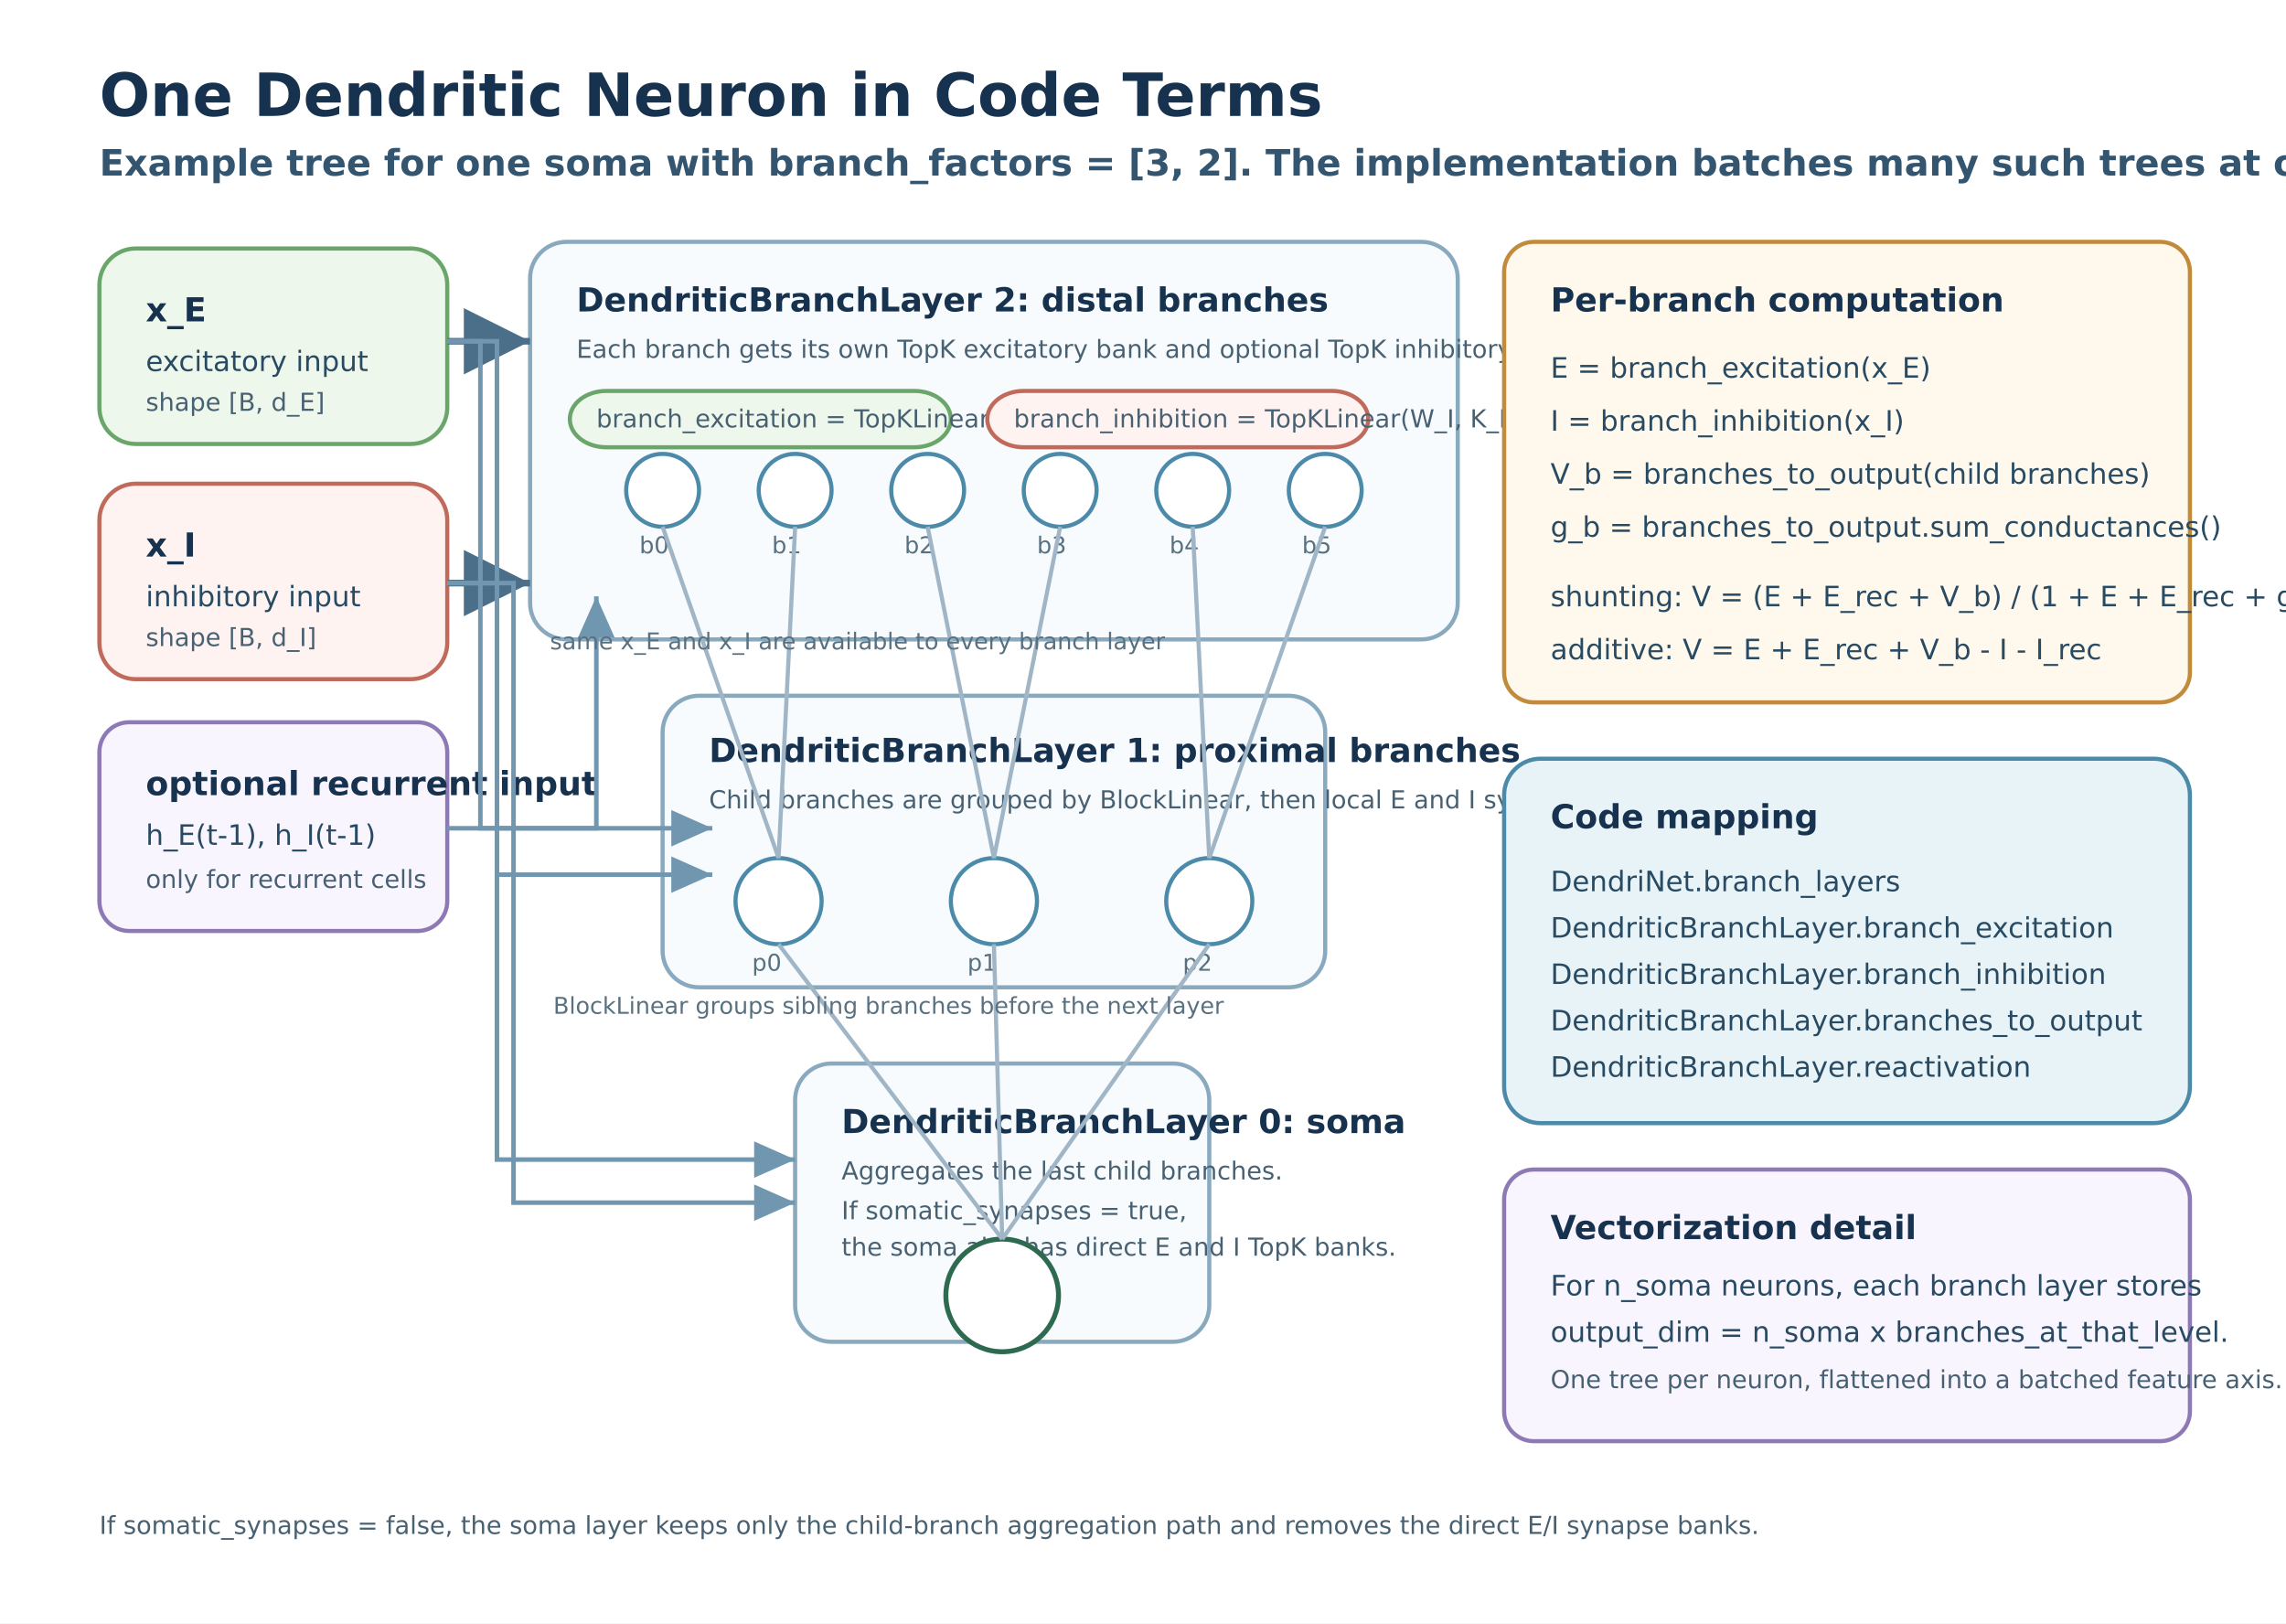
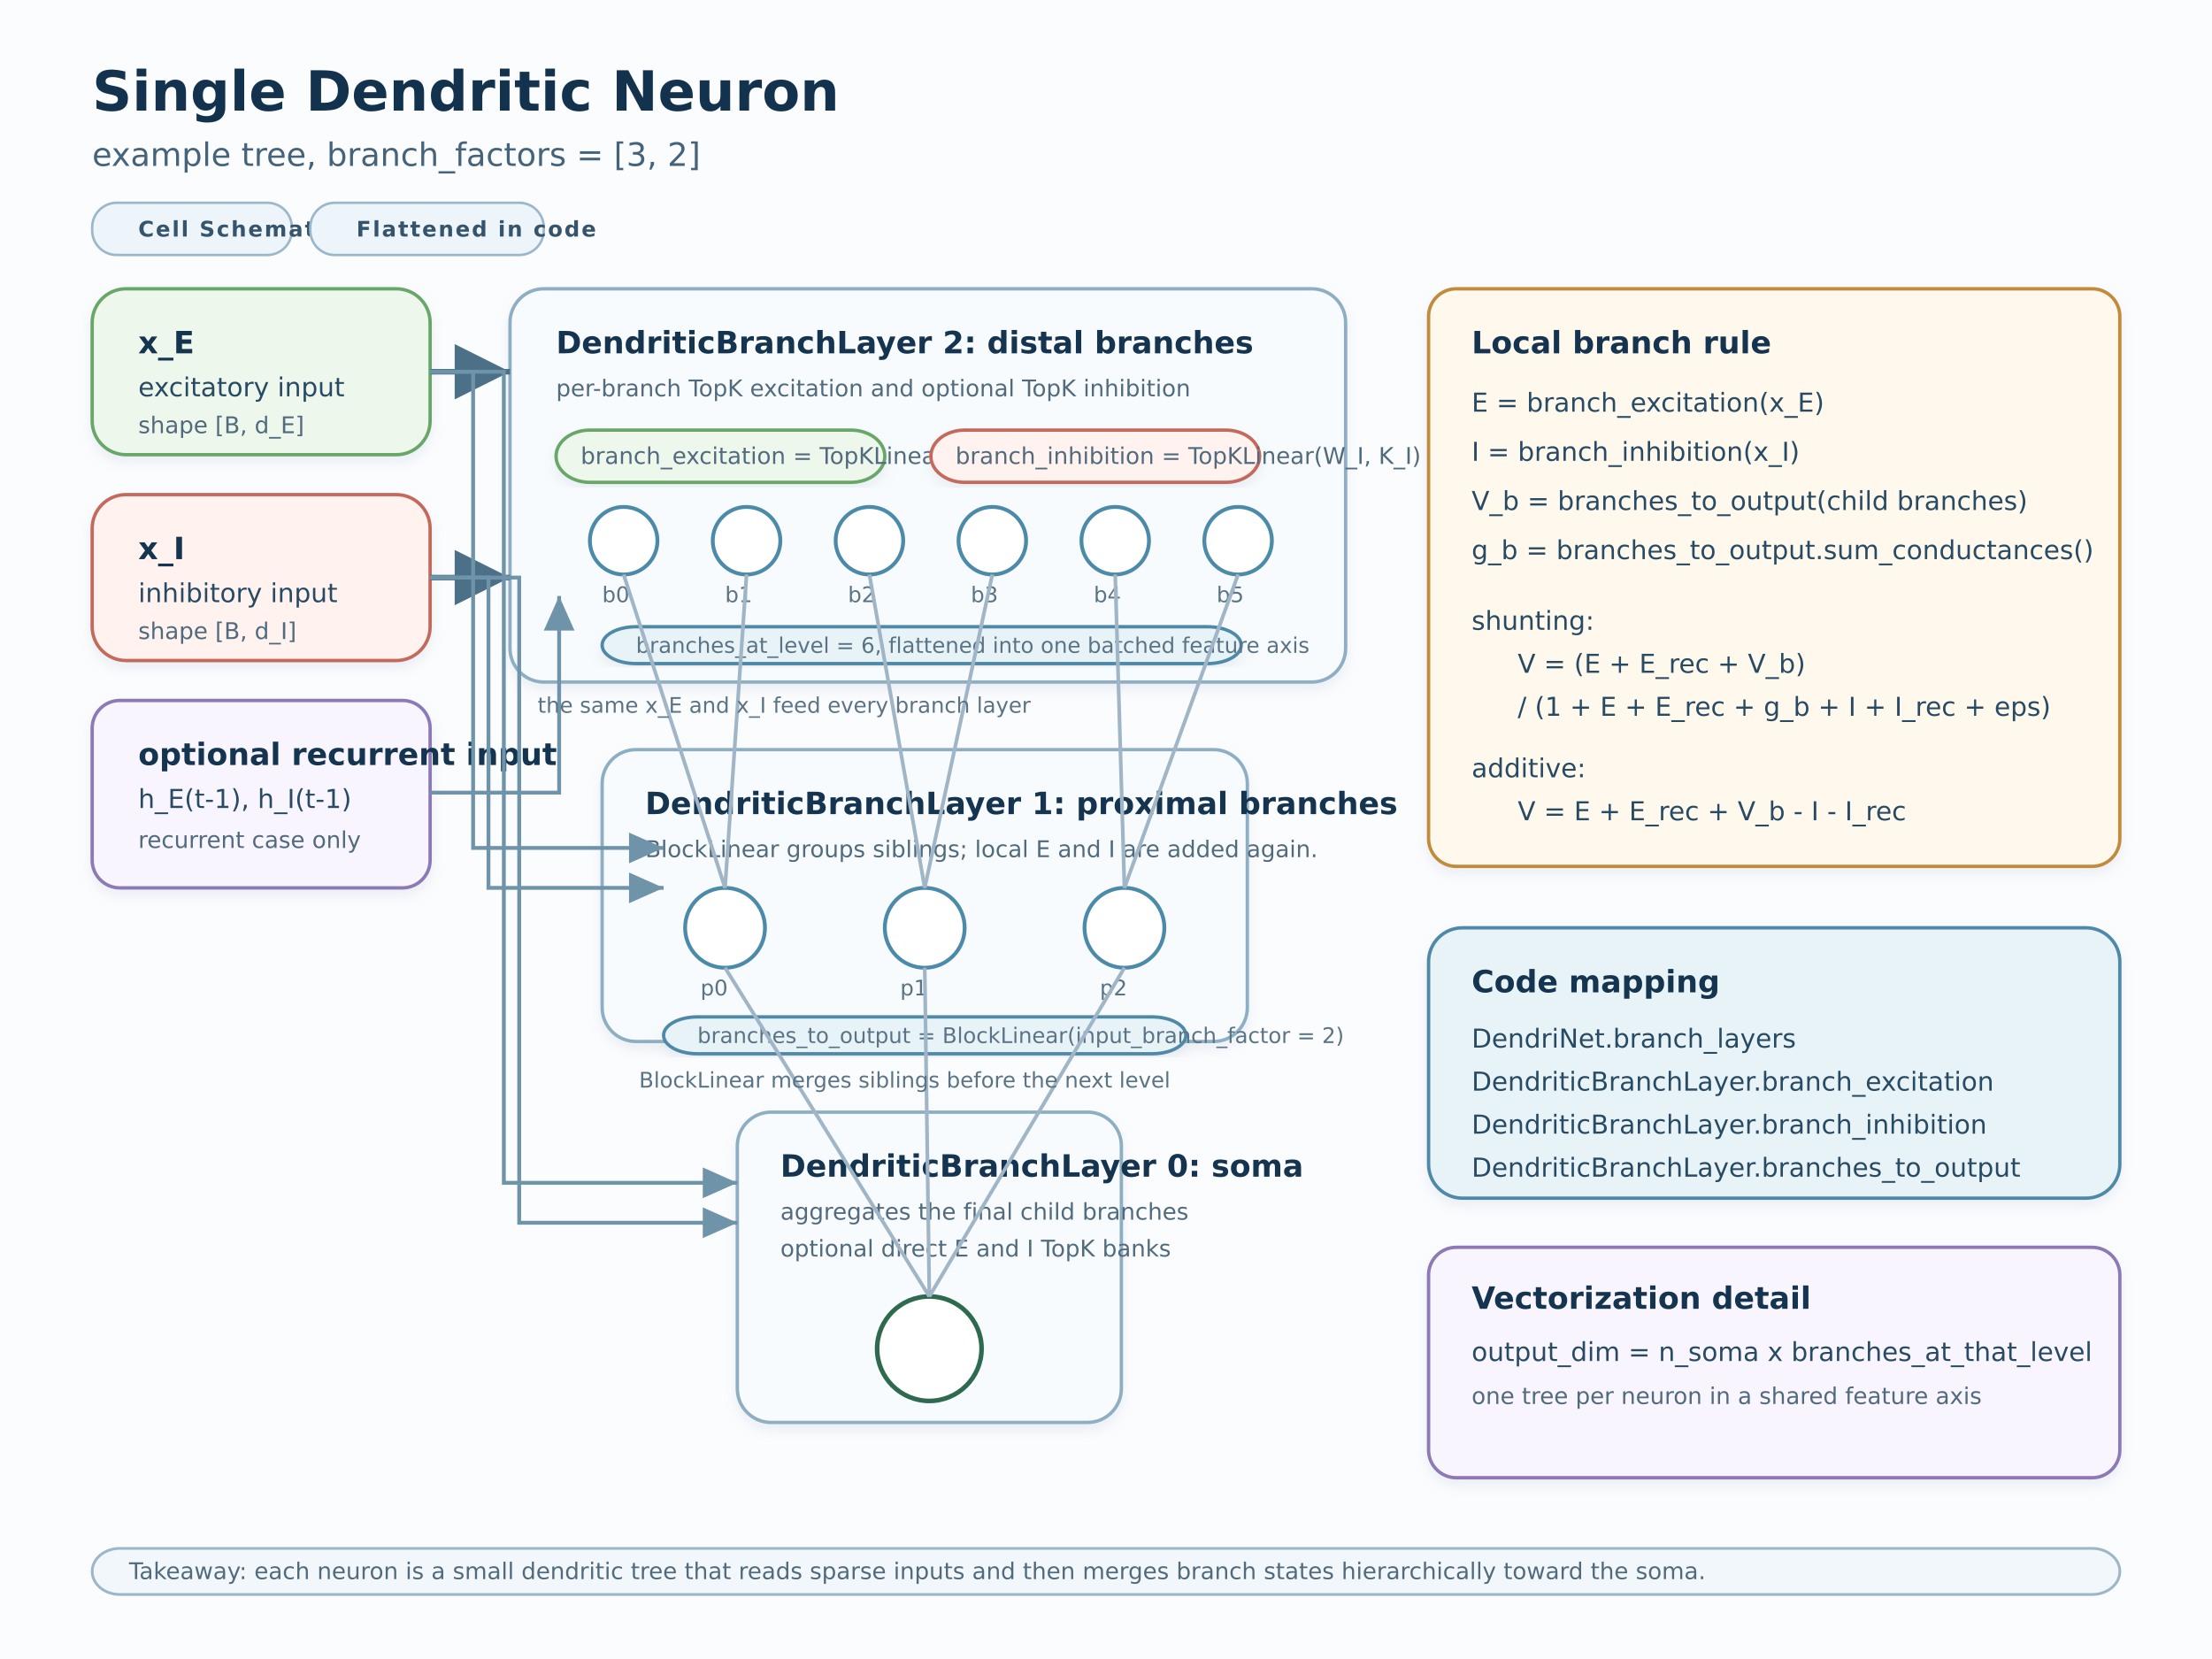
- <svg xmlns="http://www.w3.org/2000/svg" width="1380" height="980" viewBox="0 0 1380 980">
+ <svg xmlns="http://www.w3.org/2000/svg" width="1440" height="1080" viewBox="0 0 1440 1080">
  <defs>
    <style>
-       .title { font: 700 36px "DejaVu Sans", Arial, sans-serif; fill: #16324f; }
-       .subtitle { font: 600 22px "DejaVu Sans", Arial, sans-serif; fill: #33556f; }
-       .label { font: 600 20px "DejaVu Sans", Arial, sans-serif; fill: #16324f; }
+       .title { font: 700 36px "DejaVu Sans", Arial, sans-serif; fill: #12324d; }
+       .subtitle { font: 500 21px "DejaVu Sans", Arial, sans-serif; fill: #45637a; }
+       .chip { fill: #edf4fa; stroke: #9bb7ca; stroke-width: 1.6; rx: 16; }
+       .chiptext { font: 600 14px "DejaVu Sans", Arial, sans-serif; fill: #36556d; letter-spacing: 0.08em; text-transform: uppercase; }
+       .label { font: 600 20px "DejaVu Sans", Arial, sans-serif; fill: #153450; }
      .body { font: 400 17px "DejaVu Sans", Arial, sans-serif; fill: #284b63; }
-       .small { font: 400 15px "DejaVu Sans", Arial, sans-serif; fill: #486172; }
-       .tiny { font: 400 14px "DejaVu Sans", Arial, sans-serif; fill: #58707f; }
-       .panel { fill: #f8fbfd; stroke: #89a9bf; stroke-width: 2.5; rx: 22; }
-       .accent { fill: #e8f3f8; stroke: #4b8aa8; stroke-width: 2.5; rx: 22; }
-       .exc { fill: #eef7ec; stroke: #6aa56a; stroke-width: 2.5; rx: 22; }
-       .inh { fill: #fff3f1; stroke: #c06a5b; stroke-width: 2.5; rx: 22; }
-       .formula { fill: #fff8ec; stroke: #c18b3b; stroke-width: 2.5; rx: 18; }
-       .optional { fill: #f8f5ff; stroke: #8d7ab5; stroke-width: 2.5; rx: 18; }
-       .arrow { stroke: #4b6f88; stroke-width: 4; fill: none; marker-end: url(#arrowhead); }
-       .arrow-thin { stroke: #7197b0; stroke-width: 2.75; fill: none; marker-end: url(#arrowheadThin); }
+       .small { font: 400 15px "DejaVu Sans", Arial, sans-serif; fill: #516b7d; }
+       .tiny { font: 400 14px "DejaVu Sans", Arial, sans-serif; fill: #5a7385; }
+       .panel { fill: #f8fbfd; stroke: #8eafc3; stroke-width: 2.2; rx: 22; filter: url(#shadow); }
+       .accent { fill: #e8f3f8; stroke: #4f89a8; stroke-width: 2.2; rx: 22; filter: url(#shadow); }
+       .exc { fill: #eef7ec; stroke: #69a768; stroke-width: 2.2; rx: 22; filter: url(#shadow); }
+       .inh { fill: #fff2ef; stroke: #c36b5d; stroke-width: 2.2; rx: 22; filter: url(#shadow); }
+       .formula { fill: #fff8ed; stroke: #c18b3b; stroke-width: 2.2; rx: 18; filter: url(#shadow); }
+       .optional { fill: #f8f5ff; stroke: #8d7ab5; stroke-width: 2.2; rx: 18; filter: url(#shadow); }
+       .takeaway { fill: #f2f7fb; stroke: #9db7c8; stroke-width: 1.8; rx: 18; }
+       .arrow { stroke: #4c7088; stroke-width: 3.6; fill: none; marker-end: url(#arrowhead); }
+       .arrow-thin { stroke: #6f94aa; stroke-width: 2.5; fill: none; marker-end: url(#arrowheadThin); }
      .branch { fill: #ffffff; stroke: #4b8aa8; stroke-width: 2.5; }
      .branch-soma { fill: #ffffff; stroke: #2d6a4f; stroke-width: 3; }
-       .fan { stroke: #a0b6c6; stroke-width: 2.5; fill: none; }
+       .fan { stroke: #a0b6c6; stroke-width: 2.4; fill: none; }
    </style>
+     <filter id="shadow" x="-10%" y="-10%" width="120%" height="120%">
+       <feDropShadow dx="0" dy="4" stdDeviation="4" flood-color="#9fb5c4" flood-opacity="0.18" />
+     </filter>
    <marker id="arrowhead" markerWidth="14" markerHeight="10" refX="10" refY="5" orient="auto">
-       <polygon points="0 0, 10 5, 0 10" fill="#4b6f88" />
+       <polygon points="0 0, 10 5, 0 10" fill="#4c7088" />
    </marker>
    <marker id="arrowheadThin" markerWidth="12" markerHeight="8" refX="9" refY="4" orient="auto">
-       <polygon points="0 0, 9 4, 0 8" fill="#7197b0" />
+       <polygon points="0 0, 9 4, 0 8" fill="#6f94aa" />
    </marker>
  </defs>
-   <rect width="1380" height="980" fill="#ffffff" />
-   <text x="60" y="70" class="title">One Dendritic Neuron in Code Terms</text>
-   <text x="60" y="106" class="subtitle">Example tree for one soma with branch_factors = [3, 2]. The implementation batches many such trees at once.</text>
-   <rect x="60" y="150" width="210" height="118" class="exc" />
-   <text x="88" y="194" class="label">x_E</text>
-   <text x="88" y="224" class="body">excitatory input</text>
-   <text x="88" y="248" class="small">shape [B, d_E]</text>
-   <rect x="60" y="292" width="210" height="118" class="inh" />
-   <text x="88" y="336" class="label">x_I</text>
-   <text x="88" y="366" class="body">inhibitory input</text>
-   <text x="88" y="390" class="small">shape [B, d_I]</text>
-   <rect x="60" y="436" width="210" height="126" class="optional" />
-   <text x="88" y="480" class="label">optional recurrent input</text>
-   <text x="88" y="510" class="body">h_E(t-1), h_I(t-1)</text>
-   <text x="88" y="536" class="small">only for recurrent cells</text>
-   <rect x="320" y="146" width="560" height="240" class="panel" />
-   <text x="348" y="188" class="label">DendriticBranchLayer 2: distal branches</text>
-   <text x="348" y="216" class="small">Each branch gets its own TopK excitatory bank and optional TopK inhibitory bank.</text>
-   <circle cx="400" cy="296" r="22" class="branch" />
-   <circle cx="480" cy="296" r="22" class="branch" />
-   <circle cx="560" cy="296" r="22" class="branch" />
-   <circle cx="640" cy="296" r="22" class="branch" />
-   <circle cx="720" cy="296" r="22" class="branch" />
-   <circle cx="800" cy="296" r="22" class="branch" />
-   <text x="386" y="334" class="tiny">b0</text>
-   <text x="466" y="334" class="tiny">b1</text>
-   <text x="546" y="334" class="tiny">b2</text>
-   <text x="626" y="334" class="tiny">b3</text>
-   <text x="706" y="334" class="tiny">b4</text>
-   <text x="786" y="334" class="tiny">b5</text>
-   <rect x="344" y="236" width="230" height="34" class="exc" />
-   <text x="360" y="258" class="small">branch_excitation = TopKLinear(W_E, K_E)</text>
-   <rect x="596" y="236" width="230" height="34" class="inh" />
-   <text x="612" y="258" class="small">branch_inhibition = TopKLinear(W_I, K_I)</text>
-   <rect x="400" y="420" width="400" height="176" class="panel" />
-   <text x="428" y="460" class="label">DendriticBranchLayer 1: proximal branches</text>
-   <text x="428" y="488" class="small">Child branches are grouped by BlockLinear, then local E and I synapses are added again.</text>
-   <circle cx="470" cy="544" r="26" class="branch" />
-   <circle cx="600" cy="544" r="26" class="branch" />
-   <circle cx="730" cy="544" r="26" class="branch" />
-   <text x="454" y="586" class="tiny">p0</text>
-   <text x="584" y="586" class="tiny">p1</text>
-   <text x="714" y="586" class="tiny">p2</text>
-   <rect x="480" y="642" width="250" height="168" class="panel" />
-   <text x="508" y="684" class="label">DendriticBranchLayer 0: soma</text>
-   <text x="508" y="712" class="small">Aggregates the last child branches.</text>
-   <text x="508" y="736" class="small">If somatic_synapses = true,</text>
-   <text x="508" y="758" class="small">the soma also has direct E and I TopK banks.</text>
-   <circle cx="605" cy="782" r="34" class="branch-soma" />
-   <path d="M400 318 L470 518" class="fan" />
-   <path d="M480 318 L470 518" class="fan" />
-   <path d="M560 318 L600 518" class="fan" />
-   <path d="M640 318 L600 518" class="fan" />
-   <path d="M720 318 L730 518" class="fan" />
-   <path d="M800 318 L730 518" class="fan" />
-   <path d="M470 570 L605 748" class="fan" />
-   <path d="M600 570 L605 748" class="fan" />
-   <path d="M730 570 L605 748" class="fan" />
-   <rect x="908" y="146" width="414" height="278" class="formula" />
-   <text x="936" y="188" class="label">Per-branch computation</text>
-   <text x="936" y="228" class="body">E = branch_excitation(x_E)</text>
-   <text x="936" y="260" class="body">I = branch_inhibition(x_I)</text>
-   <text x="936" y="292" class="body">V_b = branches_to_output(child branches)</text>
-   <text x="936" y="324" class="body">g_b = branches_to_output.sum_conductances()</text>
-   <text x="936" y="366" class="body">shunting: V = (E + E_rec + V_b) / (1 + E + E_rec + g_b + I + I_rec + eps)</text>
-   <text x="936" y="398" class="body">additive: V = E + E_rec + V_b - I - I_rec</text>
-   <rect x="908" y="458" width="414" height="220" class="accent" />
-   <text x="936" y="500" class="label">Code mapping</text>
-   <text x="936" y="538" class="body">DendriNet.branch_layers</text>
-   <text x="936" y="566" class="body">DendriticBranchLayer.branch_excitation</text>
-   <text x="936" y="594" class="body">DendriticBranchLayer.branch_inhibition</text>
-   <text x="936" y="622" class="body">DendriticBranchLayer.branches_to_output</text>
-   <text x="936" y="650" class="body">DendriticBranchLayer.reactivation</text>
-   <rect x="908" y="706" width="414" height="164" class="optional" />
-   <text x="936" y="748" class="label">Vectorization detail</text>
-   <text x="936" y="782" class="body">For n_soma neurons, each branch layer stores</text>
-   <text x="936" y="810" class="body">output_dim = n_soma x branches_at_that_level.</text>
-   <text x="936" y="838" class="small">One tree per neuron, flattened into a batched feature axis.</text>
-   <path d="M270 206 L320 206" class="arrow" />
-   <path d="M270 352 L320 352" class="arrow" />
-   <path d="M270 500 L360 500 L360 360" class="arrow-thin" />
-   <path d="M270 206 L290 206 L290 500 L430 500" class="arrow-thin" />
-   <path d="M270 352 L300 352 L300 528 L430 528" class="arrow-thin" />
-   <path d="M270 206 L300 206 L300 700 L480 700" class="arrow-thin" />
-   <path d="M270 352 L310 352 L310 726 L480 726" class="arrow-thin" />
-   <text x="332" y="392" class="tiny">same x_E and x_I are available to every branch layer</text>
-   <text x="334" y="612" class="tiny">BlockLinear groups sibling branches before the next layer</text>
-   <text x="60" y="926" class="small">If somatic_synapses = false, the soma layer keeps only the child-branch aggregation path and removes the direct E/I synapse banks.</text>
+   <rect width="1440" height="1080" fill="#fbfcfe" />
+   <text x="60" y="72" class="title">Single Dendritic Neuron</text>
+   <text x="60" y="108" class="subtitle">example tree, branch_factors = [3, 2]</text>
+   <rect x="60" y="132" width="130" height="34" class="chip" />
+   <text x="90" y="154" class="chiptext">Cell Schematic</text>
+   <rect x="202" y="132" width="152" height="34" class="chip" />
+   <text x="232" y="154" class="chiptext">Flattened in code</text>
+   <rect x="60" y="188" width="220" height="108" class="exc" />
+   <text x="90" y="230" class="label">x_E</text>
+   <text x="90" y="258" class="body">excitatory input</text>
+   <text x="90" y="282" class="small">shape [B, d_E]</text>
+   <rect x="60" y="322" width="220" height="108" class="inh" />
+   <text x="90" y="364" class="label">x_I</text>
+   <text x="90" y="392" class="body">inhibitory input</text>
+   <text x="90" y="416" class="small">shape [B, d_I]</text>
+   <rect x="60" y="456" width="220" height="122" class="optional" />
+   <text x="90" y="498" class="label">optional recurrent input</text>
+   <text x="90" y="526" class="body">h_E(t-1), h_I(t-1)</text>
+   <text x="90" y="552" class="small">recurrent case only</text>
+   <rect x="332" y="188" width="544" height="256" class="panel" />
+   <text x="362" y="230" class="label">DendriticBranchLayer 2: distal branches</text>
+   <text x="362" y="258" class="small">per-branch TopK excitation and optional TopK inhibition</text>
+   <rect x="362" y="280" width="214" height="34" class="exc" />
+   <text x="378" y="302" class="small">branch_excitation = TopKLinear(W_E, K_E)</text>
+   <rect x="606" y="280" width="214" height="34" class="inh" />
+   <text x="622" y="302" class="small">branch_inhibition = TopKLinear(W_I, K_I)</text>
+   <circle cx="406" cy="352" r="22" class="branch" />
+   <circle cx="486" cy="352" r="22" class="branch" />
+   <circle cx="566" cy="352" r="22" class="branch" />
+   <circle cx="646" cy="352" r="22" class="branch" />
+   <circle cx="726" cy="352" r="22" class="branch" />
+   <circle cx="806" cy="352" r="22" class="branch" />
+   <text x="392" y="392" class="tiny">b0</text>
+   <text x="472" y="392" class="tiny">b1</text>
+   <text x="552" y="392" class="tiny">b2</text>
+   <text x="632" y="392" class="tiny">b3</text>
+   <text x="712" y="392" class="tiny">b4</text>
+   <text x="792" y="392" class="tiny">b5</text>
+   <rect x="392" y="408" width="416" height="24" class="accent" />
+   <text x="414" y="425" class="tiny">branches_at_level = 6, flattened into one batched feature axis</text>
+   <rect x="392" y="488" width="420" height="190" class="panel" />
+   <text x="420" y="530" class="label">DendriticBranchLayer 1: proximal branches</text>
+   <text x="420" y="558" class="small">BlockLinear groups siblings; local E and I are added again.</text>
+   <circle cx="472" cy="604" r="26" class="branch" />
+   <circle cx="602" cy="604" r="26" class="branch" />
+   <circle cx="732" cy="604" r="26" class="branch" />
+   <text x="456" y="648" class="tiny">p0</text>
+   <text x="586" y="648" class="tiny">p1</text>
+   <text x="716" y="648" class="tiny">p2</text>
+   <rect x="432" y="662" width="340" height="24" class="accent" />
+   <text x="454" y="679" class="tiny">branches_to_output = BlockLinear(input_branch_factor = 2)</text>
+   <rect x="480" y="724" width="250" height="202" class="panel" />
+   <text x="508" y="766" class="label">DendriticBranchLayer 0: soma</text>
+   <text x="508" y="794" class="small">aggregates the final child branches</text>
+   <text x="508" y="818" class="small">optional direct E and I TopK banks</text>
+   <circle cx="605" cy="878" r="34" class="branch-soma" />
+   <path d="M406 374 L472 578" class="fan" />
+   <path d="M486 374 L472 578" class="fan" />
+   <path d="M566 374 L602 578" class="fan" />
+   <path d="M646 374 L602 578" class="fan" />
+   <path d="M726 374 L732 578" class="fan" />
+   <path d="M806 374 L732 578" class="fan" />
+   <path d="M472 630 L605 844" class="fan" />
+   <path d="M602 630 L605 844" class="fan" />
+   <path d="M732 630 L605 844" class="fan" />
+   <rect x="930" y="188" width="450" height="376" class="formula" />
+   <text x="958" y="230" class="label">Local branch rule</text>
+   <text x="958" y="268" class="body">E = branch_excitation(x_E)</text>
+   <text x="958" y="300" class="body">I = branch_inhibition(x_I)</text>
+   <text x="958" y="332" class="body">V_b = branches_to_output(child branches)</text>
+   <text x="958" y="364" class="body">g_b = branches_to_output.sum_conductances()</text>
+   <text x="958" y="410" class="body">shunting:</text>
+   <text x="988" y="438" class="body">V = (E + E_rec + V_b)</text>
+   <text x="988" y="466" class="body">    / (1 + E + E_rec + g_b + I + I_rec + eps)</text>
+   <text x="958" y="506" class="body">additive:</text>
+   <text x="988" y="534" class="body">V = E + E_rec + V_b - I - I_rec</text>
+   <rect x="930" y="604" width="450" height="176" class="accent" />
+   <text x="958" y="646" class="label">Code mapping</text>
+   <text x="958" y="682" class="body">DendriNet.branch_layers</text>
+   <text x="958" y="710" class="body">DendriticBranchLayer.branch_excitation</text>
+   <text x="958" y="738" class="body">DendriticBranchLayer.branch_inhibition</text>
+   <text x="958" y="766" class="body">DendriticBranchLayer.branches_to_output</text>
+   <rect x="930" y="812" width="450" height="150" class="optional" />
+   <text x="958" y="852" class="label">Vectorization detail</text>
+   <text x="958" y="886" class="body">output_dim = n_soma x branches_at_that_level</text>
+   <text x="958" y="914" class="small">one tree per neuron in a shared feature axis</text>
+   <path d="M280 242 L332 242" class="arrow" />
+   <path d="M280 376 L332 376" class="arrow" />
+   <path d="M280 516 L364 516 L364 388" class="arrow-thin" />
+   <path d="M280 242 L308 242 L308 552 L432 552" class="arrow-thin" />
+   <path d="M280 376 L318 376 L318 578 L432 578" class="arrow-thin" />
+   <path d="M280 242 L328 242 L328 770 L480 770" class="arrow-thin" />
+   <path d="M280 376 L338 376 L338 796 L480 796" class="arrow-thin" />
+   <text x="350" y="464" class="tiny">the same x_E and x_I feed every branch layer</text>
+   <text x="416" y="708" class="tiny">BlockLinear merges siblings before the next level</text>
+   <rect x="60" y="1008" width="1320" height="30" class="takeaway" />
+   <text x="84" y="1028" class="small">Takeaway: each neuron is a small dendritic tree that reads sparse inputs and then merges branch states hierarchically toward the soma.</text>
</svg>
